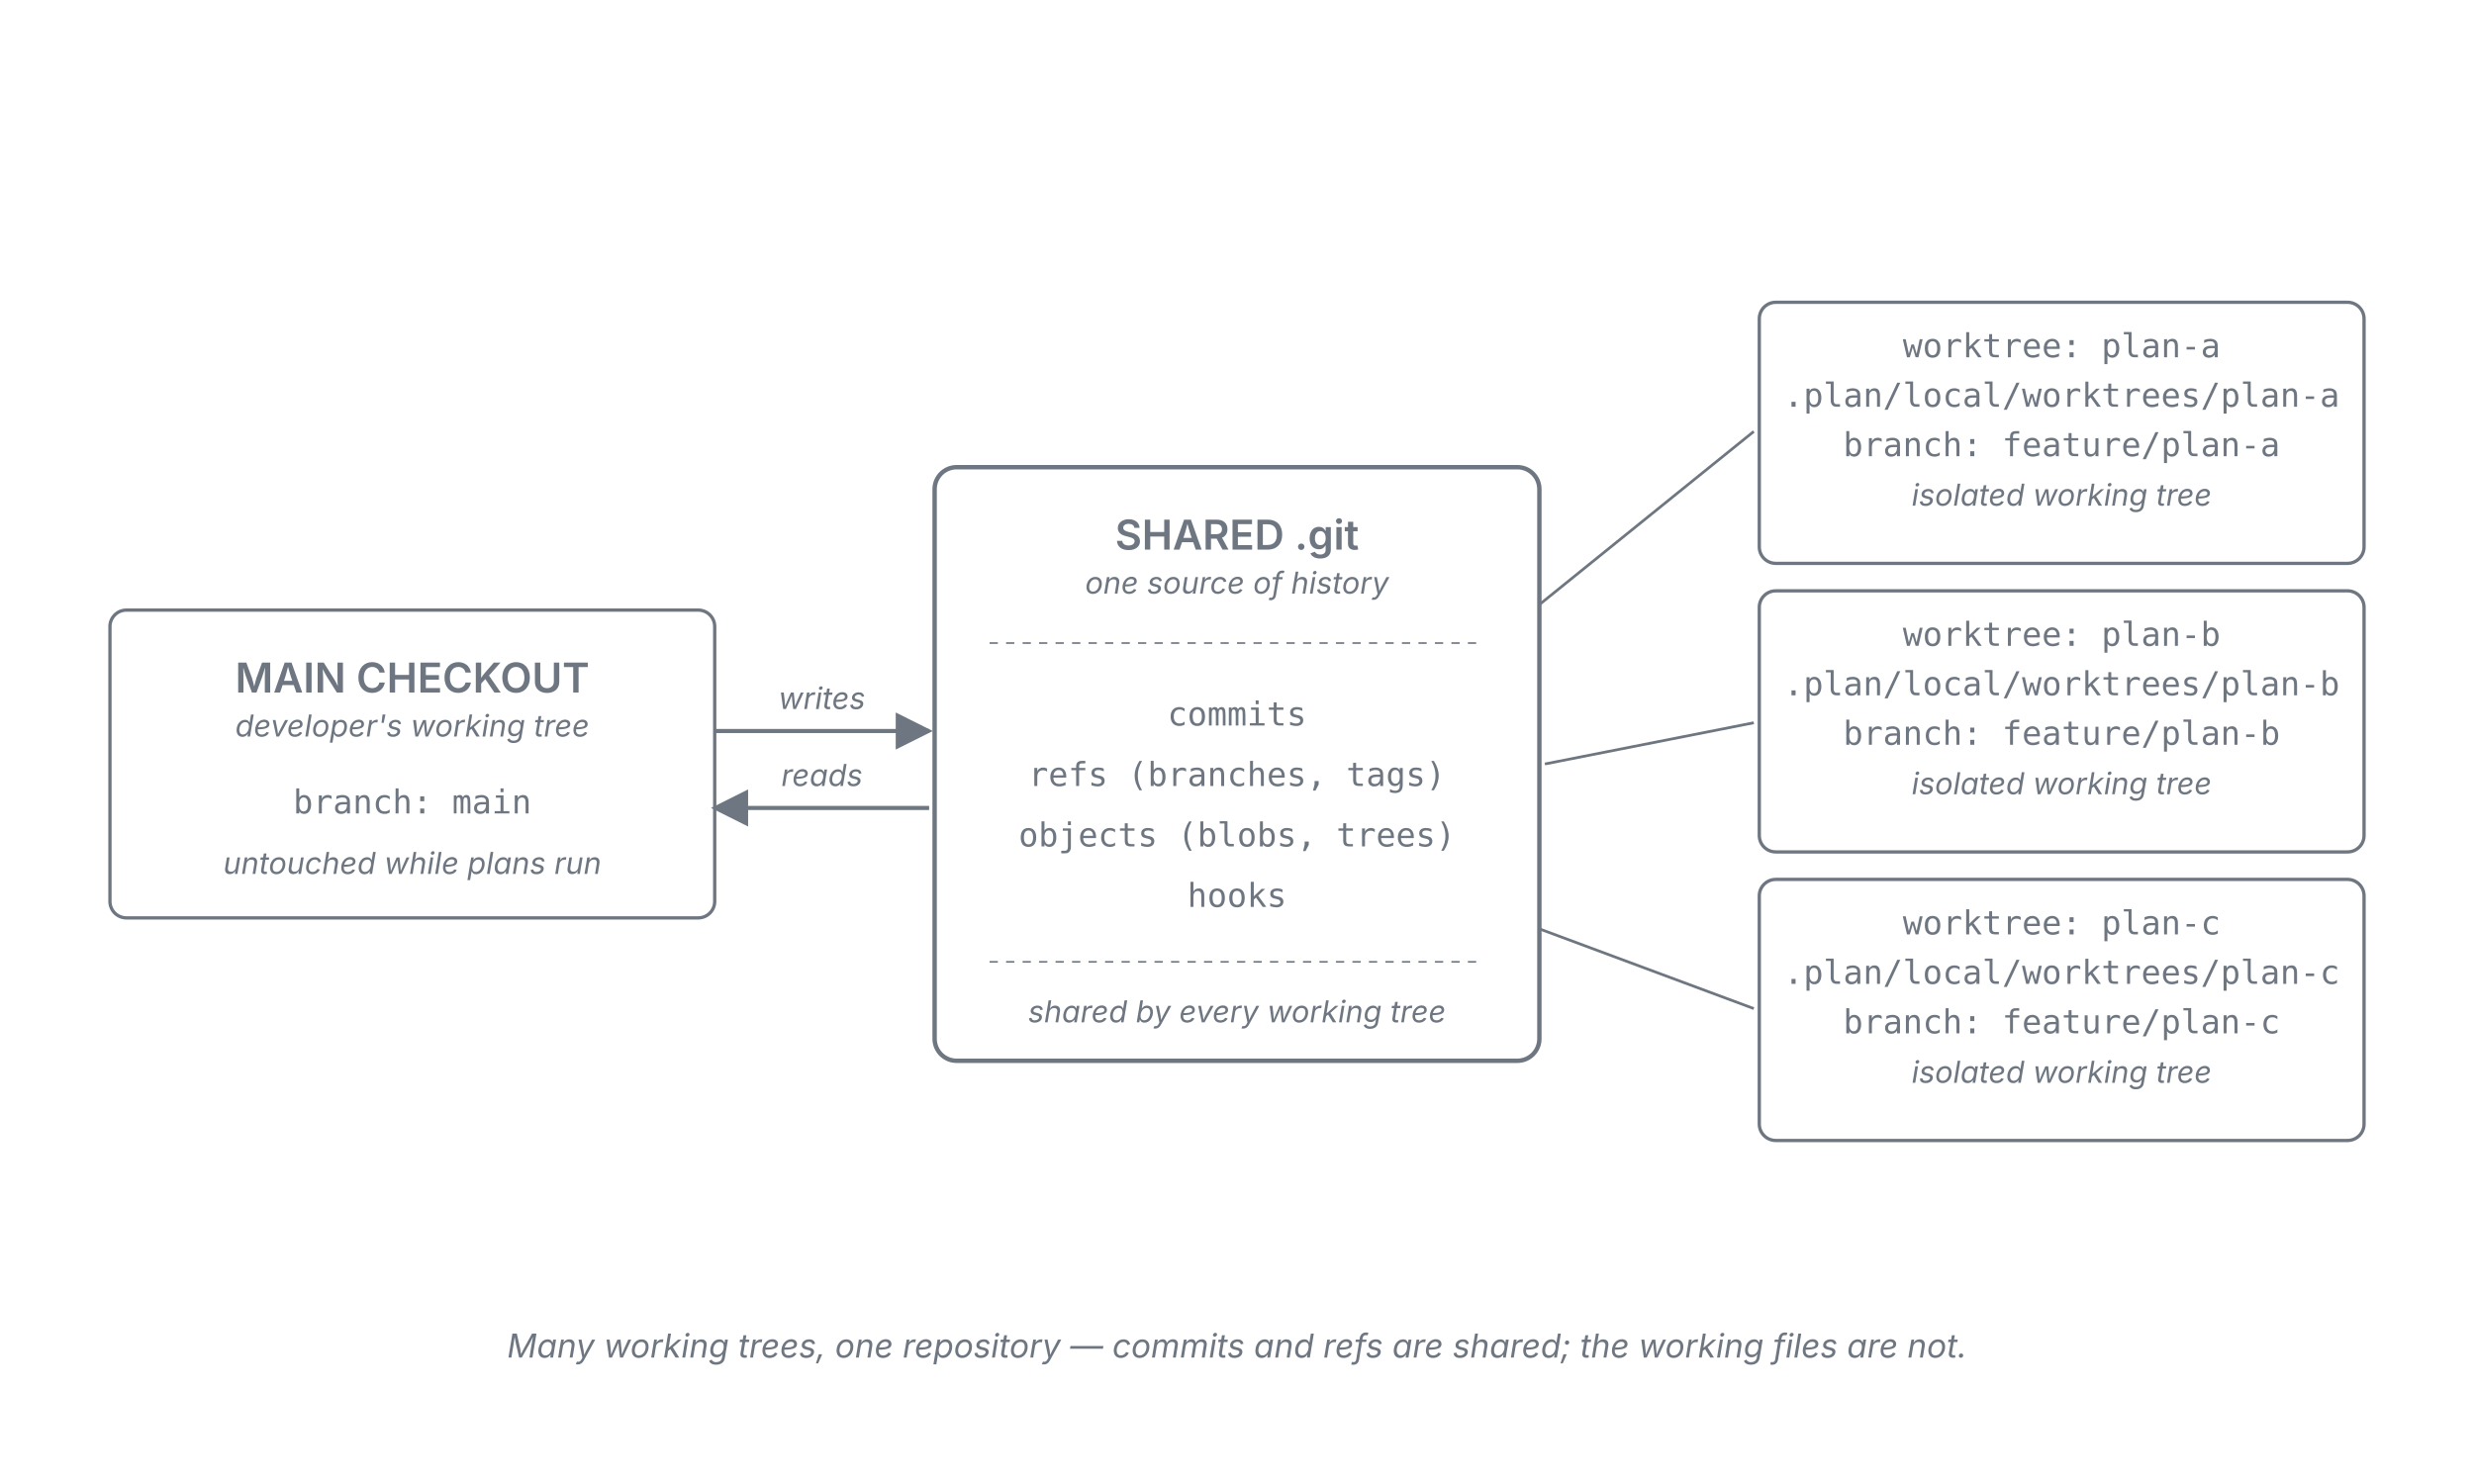
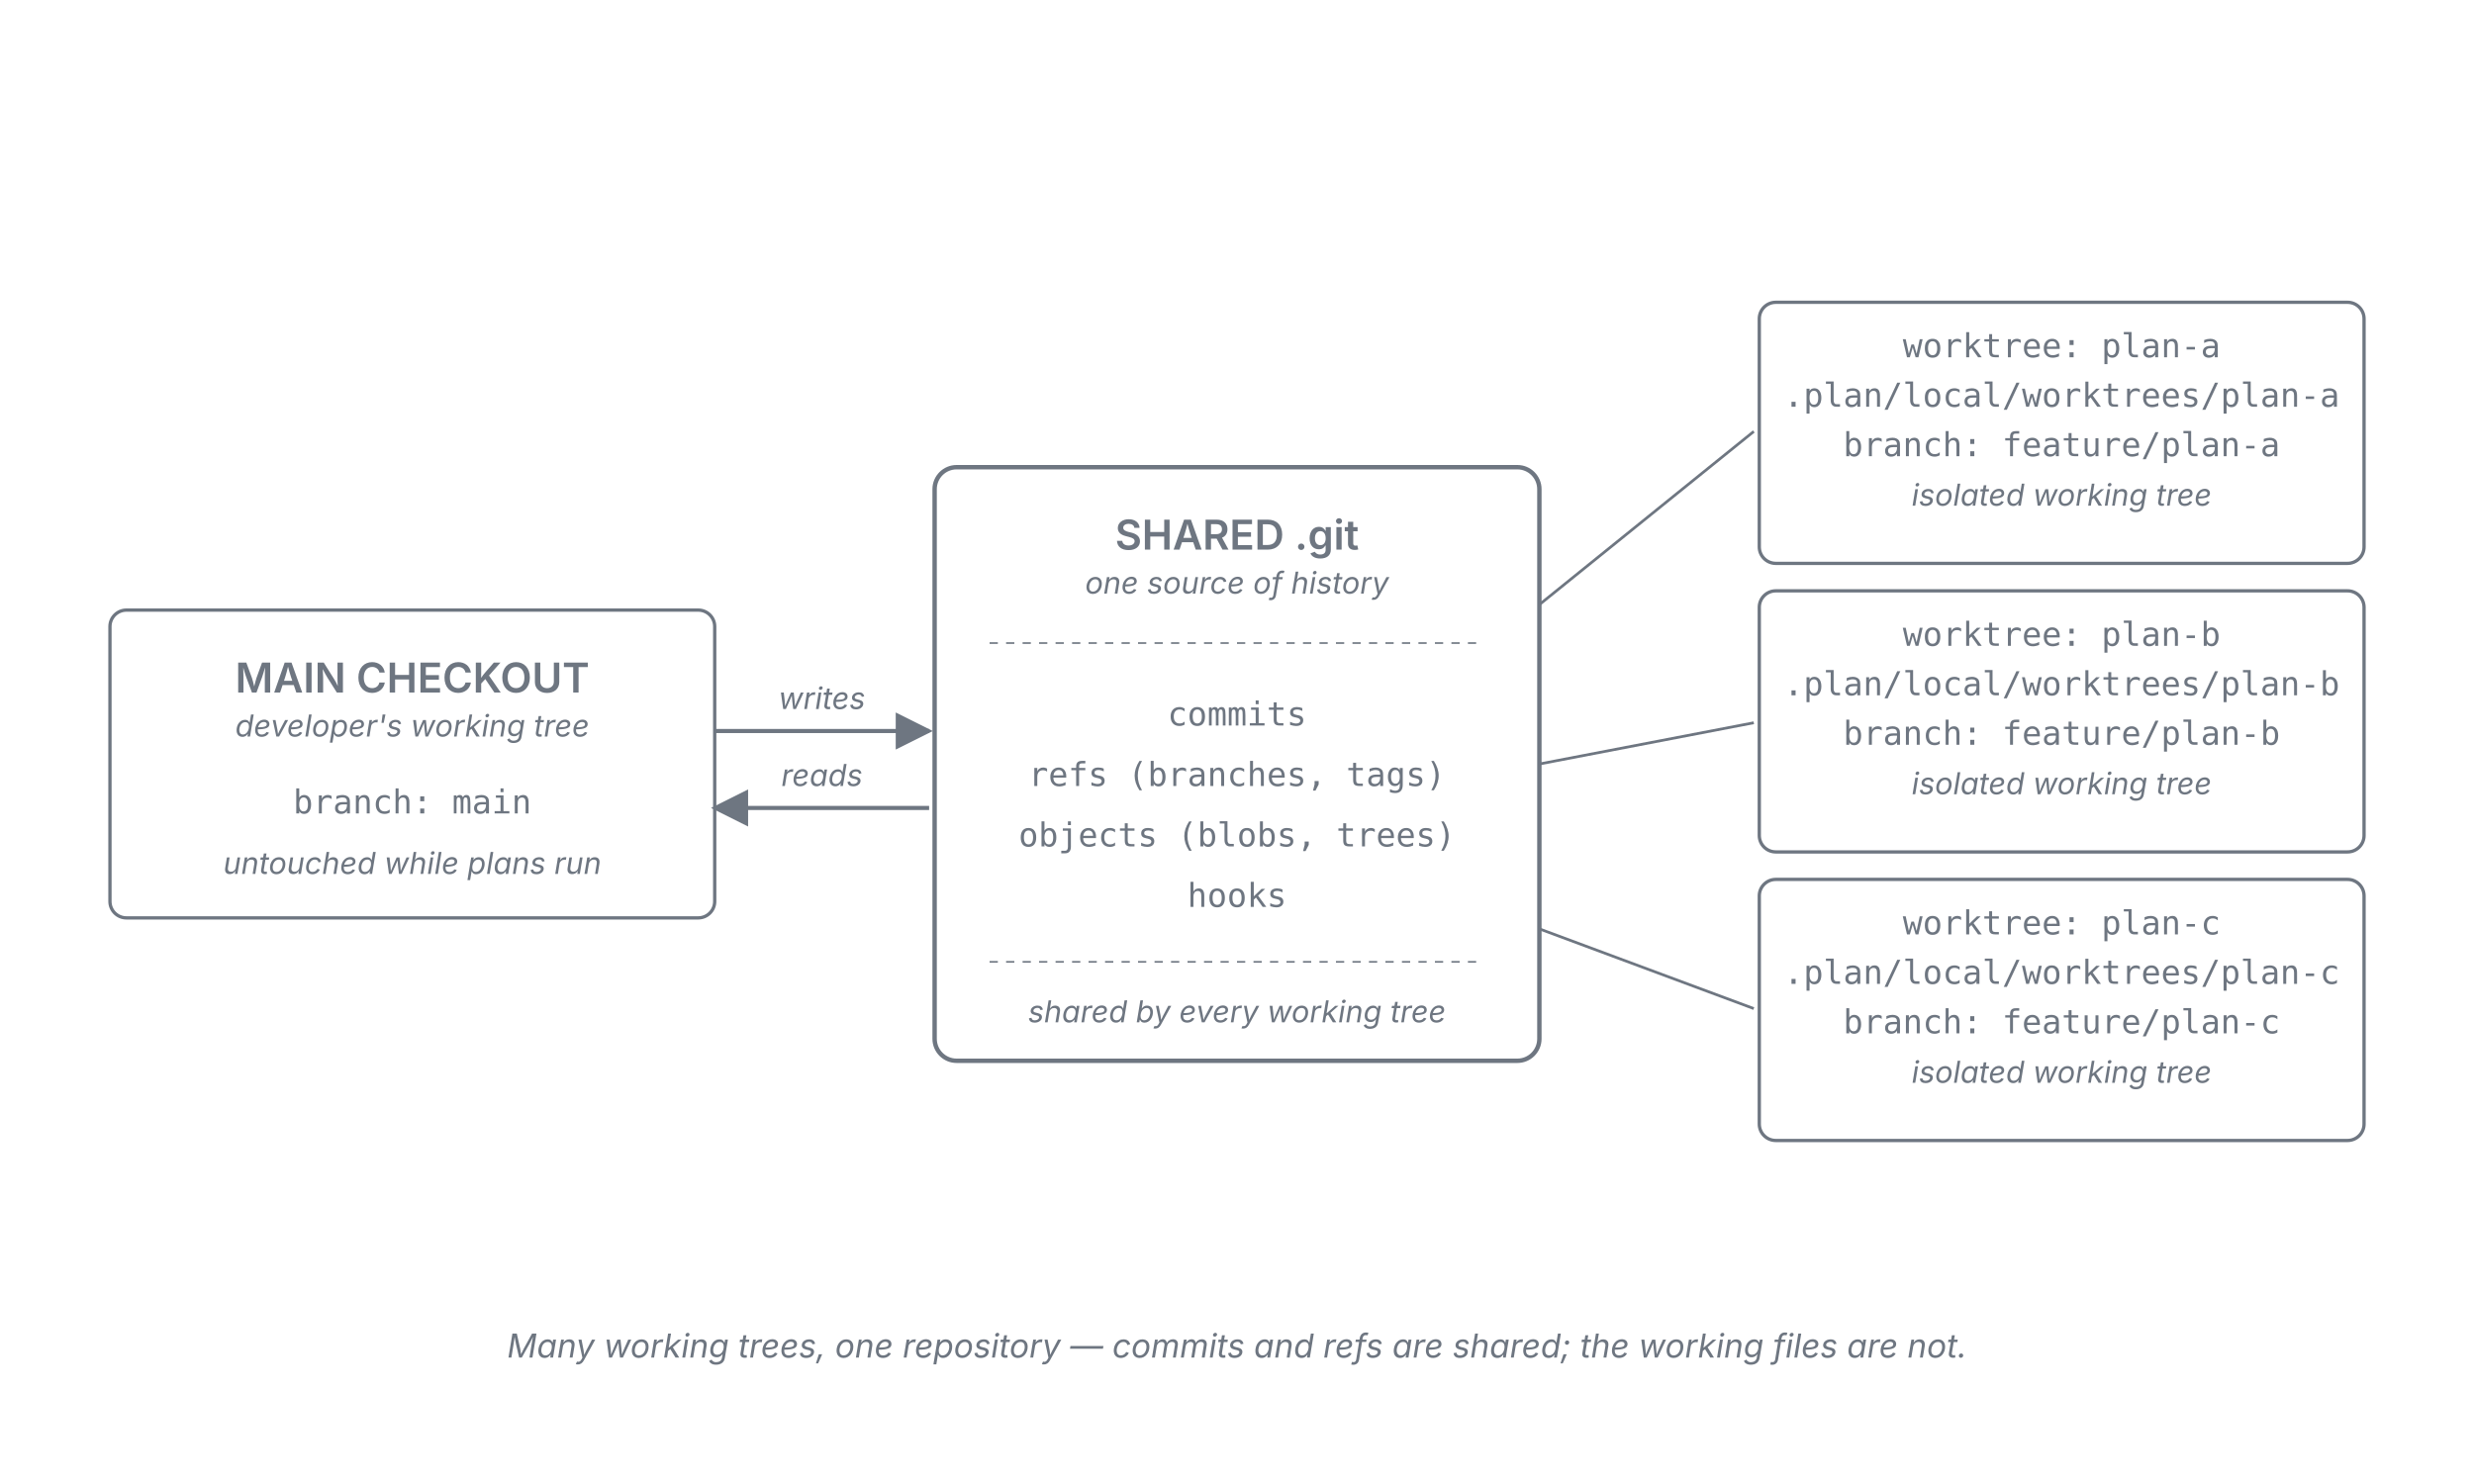
<svg xmlns="http://www.w3.org/2000/svg" viewBox="0 0 900 540" role="img" aria-labelledby="title desc" font-family="ui-sans-serif, -apple-system, system-ui, 'Segoe UI', sans-serif">
  <defs>
    <marker id="arrow" viewBox="0 0 10 10" refX="9" refY="5" markerWidth="9" markerHeight="9" orient="auto">
      <path d="M0,0 L10,5 L0,10 z" class="arrow-fill" />
    </marker>
    <style>
      .node-header  { font-size: 15px; font-weight: 600; fill: #6e7681; text-anchor: middle; }
      .node-sub     { font-size: 11px; fill: #6e7681; text-anchor: middle; font-style: italic; }
      .item-c       { font-size: 12px; fill: #6e7681; font-family: ui-monospace, "SF Mono", Menlo, Consolas, monospace; text-anchor: middle; }
      .edge-lbl     { font-size: 11px; fill: #6e7681; text-anchor: middle; font-style: italic; }
      .hub-stroke   { stroke: #6e7681; stroke-width: 1.6; fill: none; }
      .spoke-stroke { stroke: #6e7681; stroke-width: 1.2; fill: none; }
      .connector    { stroke: #6e7681; stroke-width: 1; fill: none; }
      .arrow        { stroke: #6e7681; stroke-width: 1.5; fill: none; }
      .arrow-fill   { fill: #6e7681; }
      .sep          { stroke: #6e7681; stroke-width: 0.6; stroke-dasharray: 3 3; }
      .caption      { font-size: 12px; fill: #6e7681; text-anchor: middle; font-style: italic; }
    </style>
  </defs>
  <rect class="hub-stroke" x="340" y="170" width="220" height="216" rx="8" ry="8" />
  <text x="450" y="200" class="node-header">SHARED .git</text>
  <text x="450" y="216" class="node-sub">one source of history</text>
  <line class="sep" x1="360" y1="234" x2="540" y2="234" />
  <text x="450" y="264" class="item-c">commits</text>
  <text x="450" y="286" class="item-c">refs (branches, tags)</text>
  <text x="450" y="308" class="item-c">objects (blobs, trees)</text>
  <text x="450" y="330" class="item-c">hooks</text>
  <line class="sep" x1="360" y1="350" x2="540" y2="350" />
  <text x="450" y="372" class="node-sub">shared by every working tree</text>
  <rect class="spoke-stroke" x="40" y="222" width="220" height="112" rx="6" ry="6" />
  <text x="150" y="252" class="node-header">MAIN CHECKOUT</text>
  <text x="150" y="268" class="node-sub">developer's working tree</text>
  <text x="150" y="296" class="item-c">branch: main</text>
  <text x="150" y="318" class="node-sub">untouched while plans run</text>
  <rect class="spoke-stroke" x="640" y="110" width="220" height="95" rx="6" ry="6" />
  <text x="750" y="130" class="item-c">worktree: plan-a</text>
  <text x="750" y="148" class="item-c">.plan/local/worktrees/plan-a</text>
  <text x="750" y="166" class="item-c">branch: feature/plan-a</text>
  <text x="750" y="184" class="node-sub">isolated working tree</text>
  <rect class="spoke-stroke" x="640" y="215" width="220" height="95" rx="6" ry="6" />
  <text x="750" y="235" class="item-c">worktree: plan-b</text>
  <text x="750" y="253" class="item-c">.plan/local/worktrees/plan-b</text>
  <text x="750" y="271" class="item-c">branch: feature/plan-b</text>
  <text x="750" y="289" class="node-sub">isolated working tree</text>
  <rect class="spoke-stroke" x="640" y="320" width="220" height="95" rx="6" ry="6" />
  <text x="750" y="340" class="item-c">worktree: plan-c</text>
  <text x="750" y="358" class="item-c">.plan/local/worktrees/plan-c</text>
  <text x="750" y="376" class="item-c">branch: feature/plan-c</text>
  <text x="750" y="394" class="node-sub">isolated working tree</text>
  <line class="arrow" x1="260" y1="266" x2="338" y2="266" marker-end="url(#arrow)" />
  <text x="299" y="258" class="edge-lbl">writes</text>
  <line class="arrow" x1="338" y1="294" x2="260" y2="294" marker-end="url(#arrow)" />
  <text x="299" y="286" class="edge-lbl">reads</text>
  <line class="connector" x1="560" y1="220" x2="638" y2="157" />
-   <line class="connector" x1="562" y1="278" x2="638" y2="263" />
+   <line class="connector" x1="560" y1="278" x2="638" y2="263" />
  <line class="connector" x1="560" y1="338" x2="638" y2="367" />
  <text x="450" y="494" class="caption">Many working trees, one repository — commits and refs are shared; the working files are not.</text>
</svg>
